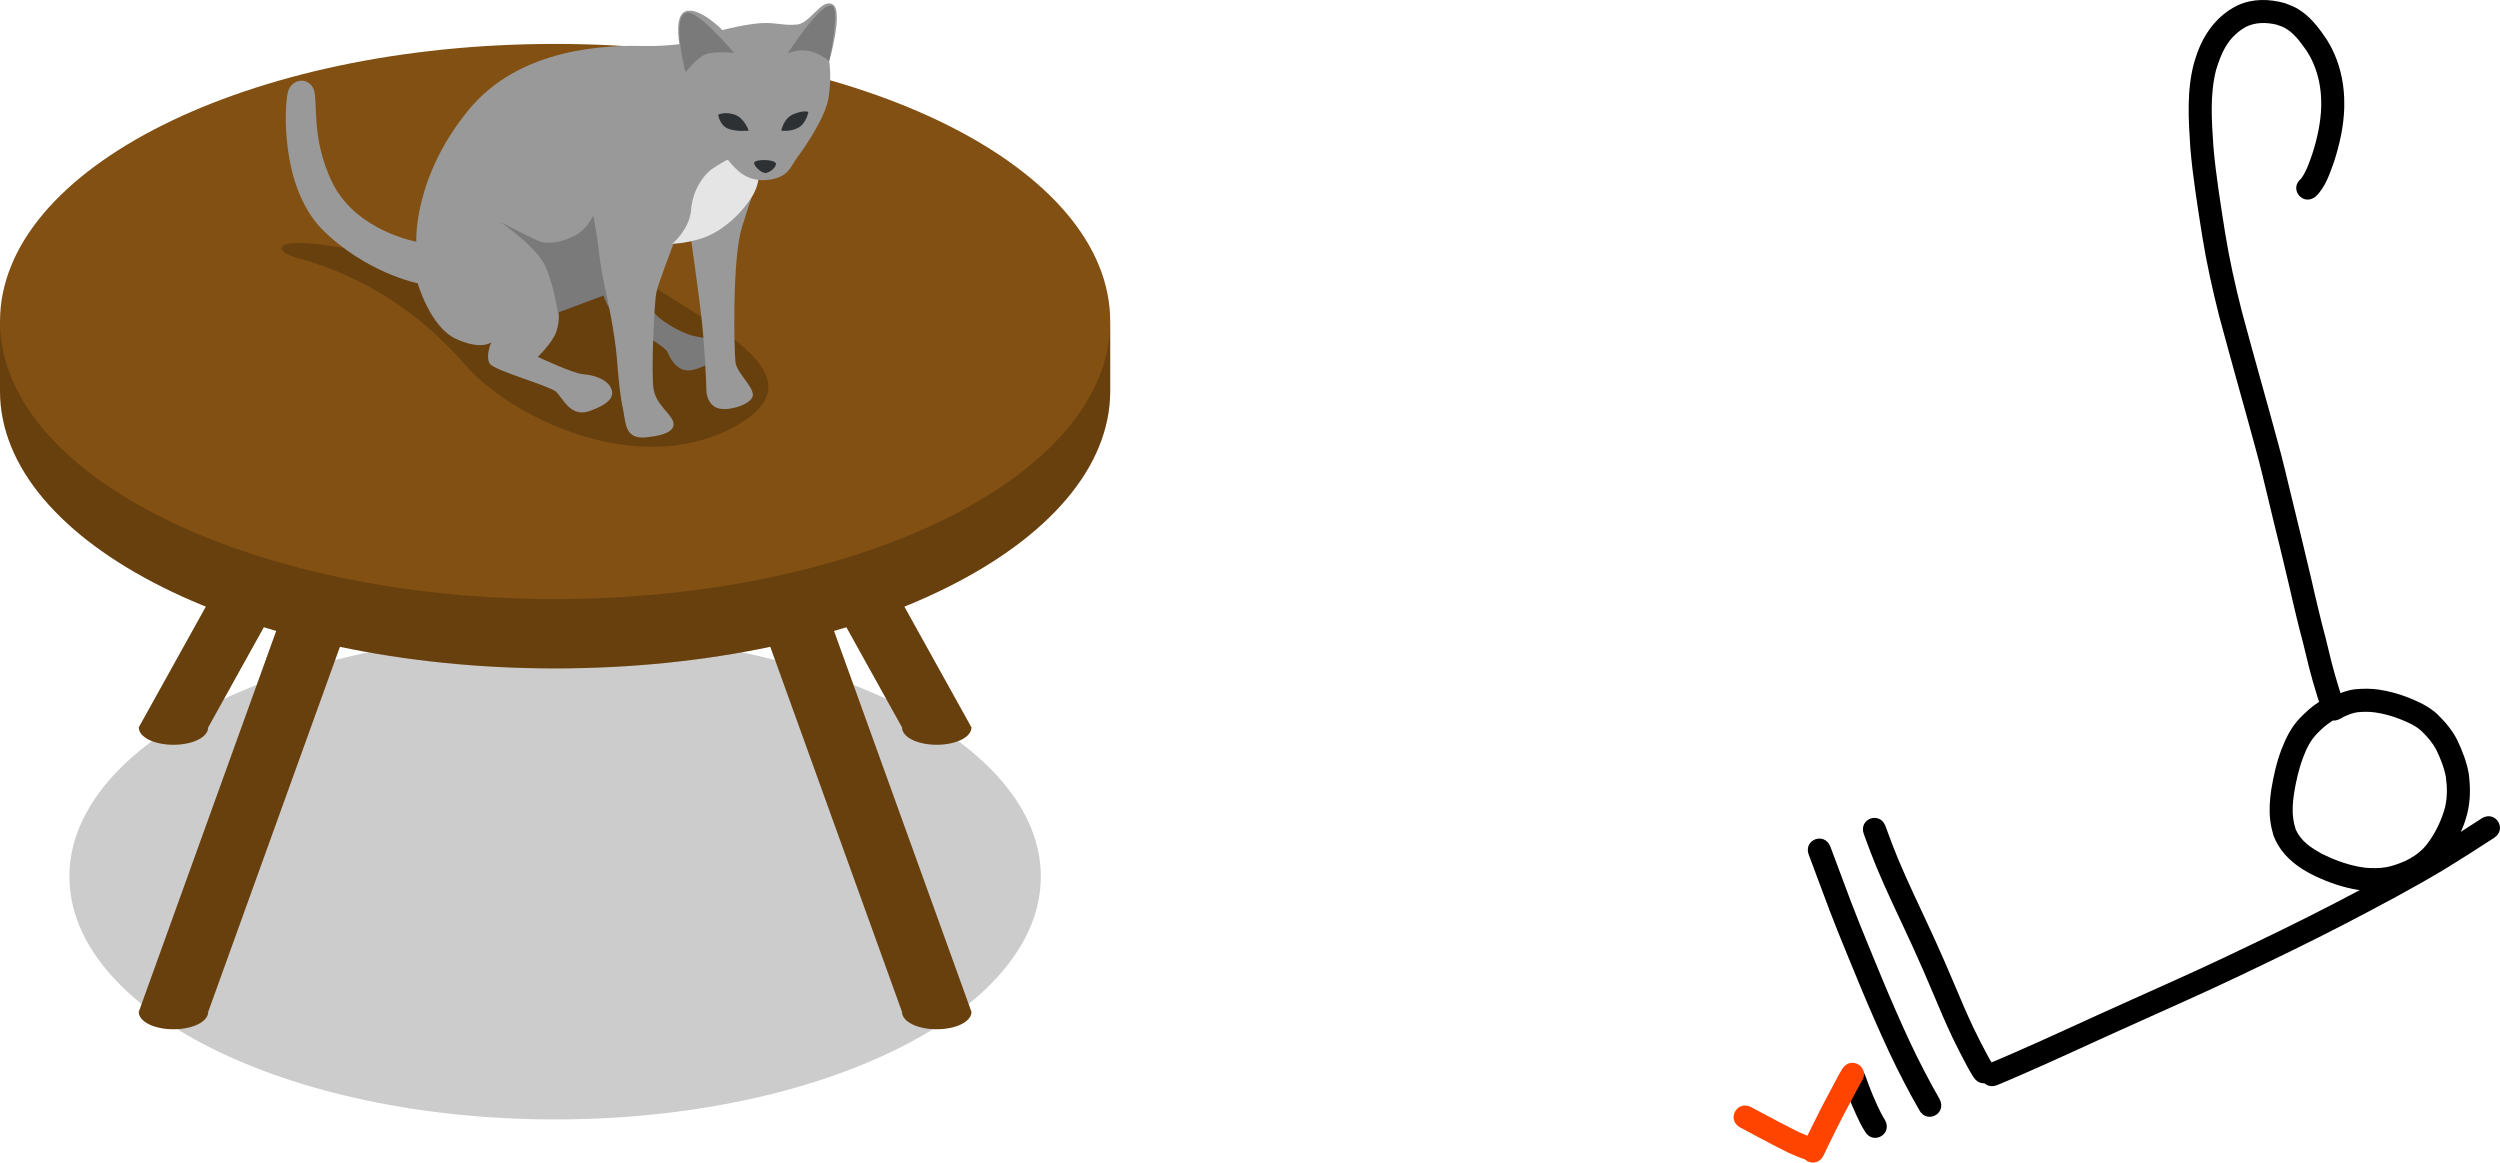
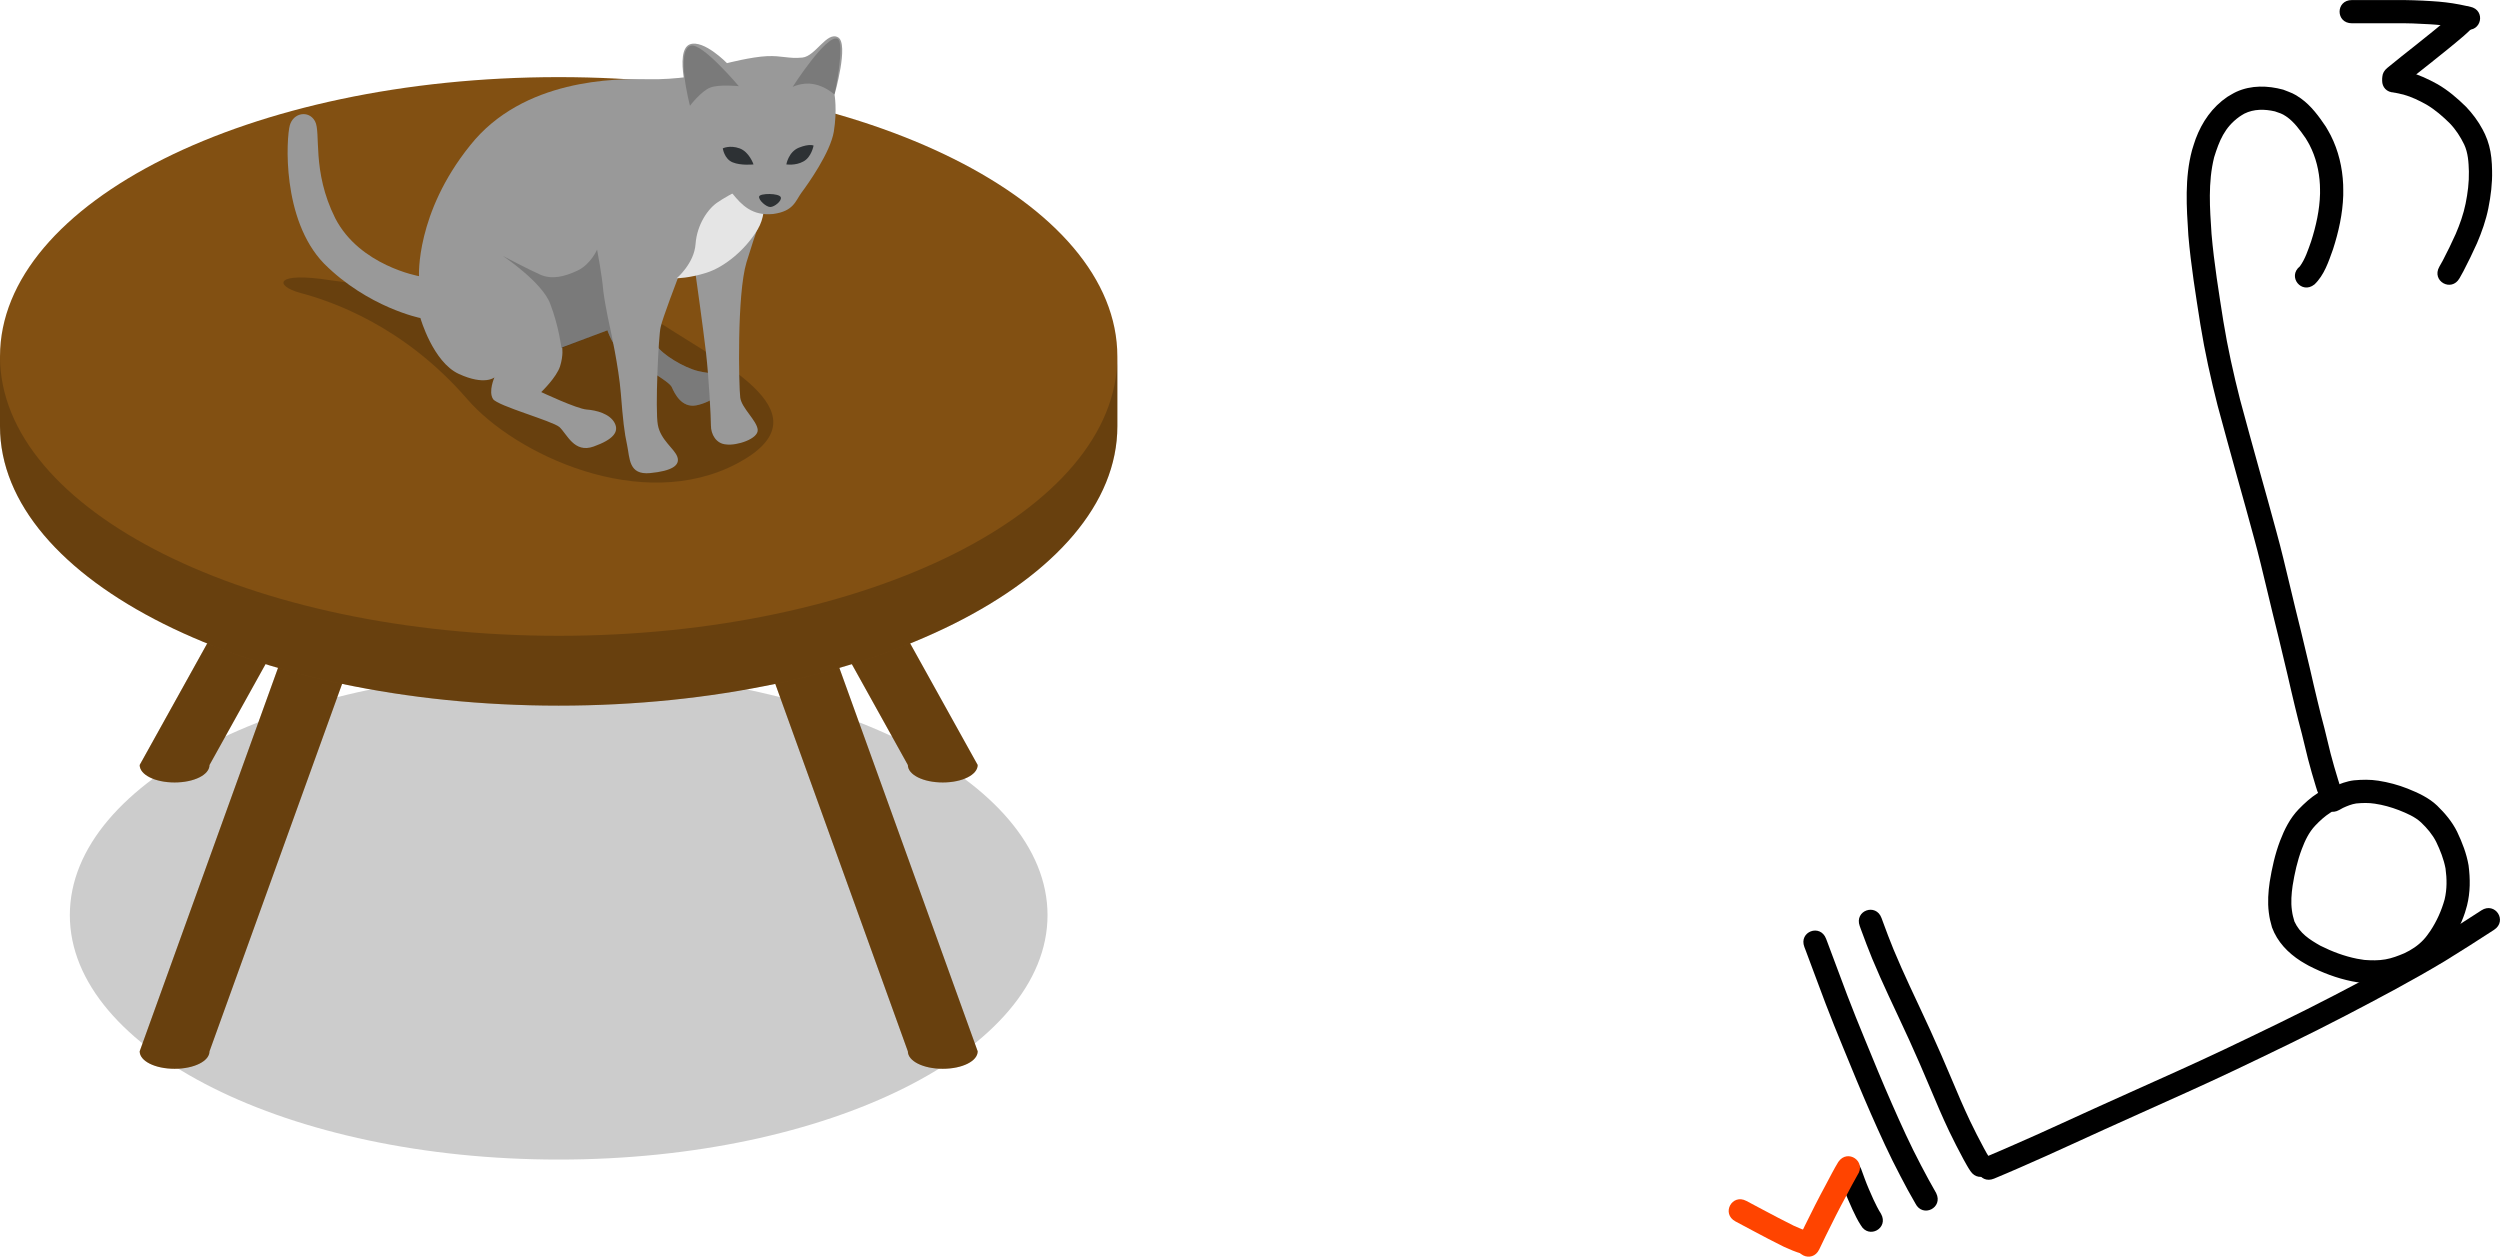
- <svg xmlns="http://www.w3.org/2000/svg" id="svg8" version="1.1" viewBox="0 0 95.327 44.331" height="44.331mm" width="95.327mm">
+ <svg xmlns="http://www.w3.org/2000/svg" id="svg8" version="1.1" viewBox="0 0 94.717 47.612" height="47.612mm" width="94.717mm">
  <defs id="defs2" />
-   <g transform="translate(-84.09431,-86.74227)" id="layer1">
+   <g transform="translate(-84.09431,-85.49506)" id="layer1">
    <g transform="matrix(0.2645833,0,0,0.2645833,84.09431,77.83358)" id="g856">
      <ellipse style="opacity:0.2" cx="80" cy="160" rx="70" ry="35" id="ellipse815" />
      <path style="fill:#825012" d="m 100,80 c -2.8,0 -5,1.1 -5,2.5 l 35,97 c 0,1.4 2.2,2.5 5,2.5 2.8,0 5,-1.1 5,-2.5 l -35,-97 c 0,-1.4 -2.2,-2.5 -5,-2.5 z" id="path817" />
      <path style="opacity:0.2" d="m 100,85 c -2.8,0 -5,-1.1 -5,-2.5 l 35,97 c 0,1.4 2.2,2.5 5,2.5 2.8,0 5,-1.1 5,-2.5 l -35,-97 c 0,1.4 -2.2,2.5 -5,2.5 z" id="path819" />
      <path style="fill:#825012" d="m 100,73 c -2.8,0 -5,1.1 -5,2.5 l 35,63 c 0,1.4 2.2,2.5 5,2.5 2.8,0 5,-1.1 5,-2.5 l -35,-63 c 0,-1.4 -2.2,-2.5 -5,-2.5 z" id="path821" />
      <path style="opacity:0.2" d="m 100,78 c -2.8,0 -5,-1.1 -5,-2.5 l 35,63 c 0,1.4 2.2,2.5 5,2.5 2.8,0 5,-1.1 5,-2.5 l -35,-63 c 0,1.4 -2.2,2.5 -5,2.5 z" id="path823" />
      <path style="fill:#825012" d="m 60,80 c 2.8,0 5,1.1 5,2.5 l -35,97 c 0,1.4 -2.2,2.5 -5,2.5 -2.8,0 -5,-1.1 -5,-2.5 l 35,-97 C 55,81.1 57.2,80 60,80 Z" id="path825" />
      <path style="opacity:0.2" d="m 60,85 c 2.8,0 5,-1.1 5,-2.5 l -35,97 c 0,1.4 -2.2,2.5 -5,2.5 -2.8,0 -5,-1.1 -5,-2.5 l 35,-97 c 0,1.4 2.2,2.5 5,2.5 z" id="path827" />
      <path style="fill:#825012" d="m 60,73 c 2.8,0 5,1.1 5,2.5 l -35,63 c 0,1.4 -2.2,2.5 -5,2.5 -2.8,0 -5,-1.1 -5,-2.5 l 35,-63 C 55,74.1 57.2,73 60,73 Z" id="path829" />
      <path style="opacity:0.2" d="m 60,78 c 2.8,0 5,-1.1 5,-2.5 l -35,63 c 0,1.4 -2.2,2.5 -5,2.5 -2.8,0 -5,-1.1 -5,-2.5 l 35,-63 c 0,1.4 2.2,2.5 5,2.5 z" id="path831" />
      <path style="fill:#825012" d="M 80,40 C 35.8,40 0,57.9 0,80 v 10 c 0,22.1 35.8,40 80,40 44.2,0 80,-17.9 80,-40 V 80 C 160,57.9 124.2,40 80,40 Z" id="path833" />
      <path style="opacity:0.2" d="M 80,120 C 35.8,120 0,102.1 0,80 v 10 c 0,22.1 35.8,40 80,40 44.2,0 80,-17.9 80,-40 V 80 c 0,22.1 -35.8,40 -80,40 z" id="path835" />
    </g>
    <g transform="matrix(0.2645833,0,0,0.2645833,94.83639,64.1017)" id="g882">
      <path style="opacity:0.2" d="m 54.4,127.4 c 9.1,5.9 23.5,12.9 10.6,19.8 C 51.3,154.5 33.1,145.9 26.3,138 17.2,127.5 6.9,124 2.4,122.8 c -3.7,-1 -3.8,-3.1 4.4,-1.8 1.4,0.2 11.6,1.5 21.6,2.9 10.2,1.4 23.2,1.7 26,3.5 z" id="path858" />
      <path style="fill:#999999" d="m 46.3,127.9 c 0,0 0.8,2.9 2.8,4.1 2,1.2 6.1,3.4 6.5,4.3 0.4,0.9 1.4,3 3.5,2.6 2.1,-0.4 4.8,-2.2 4.1,-3.5 -0.7,-1.3 -1.7,-0.9 -3.8,-1.4 -2.1,-0.5 -5.2,-2.4 -6,-3.7 -0.9,-1.3 -1.7,-4 -1.7,-4 z" id="path860" />
      <path style="opacity:0.2" d="m 46.3,127.9 c 0,0 0.8,2.9 2.8,4.1 2,1.2 6.1,3.4 6.5,4.3 0.4,0.9 1.4,3 3.5,2.6 2.1,-0.4 4.8,-2.2 4.1,-3.5 -0.7,-1.3 -1.7,-0.9 -3.8,-1.4 -2.1,-0.5 -5.2,-2.4 -6,-3.7 -0.9,-1.3 -1.7,-4 -1.7,-4 z" id="path862" />
      <path style="fill:#999999" d="m 19.4,120.4 c 0,0 -8.5,-1.5 -12,-8.3 C 4,105.3 5.4,99.8 4.5,98.2 3.6,96.6 1.4,97 0.9,98.8 c -0.5,1.8 -1.2,13.5 4.9,19.8 6.3,6.3 13.8,7.8 13.8,7.8 0,0 1.8,6.3 5.5,8 3.7,1.7 5.1,0.5 5.1,0.5 0,0 -0.9,2 -0.2,3.1 0.7,1 8.4,3.1 9.5,4 1.1,1 2.1,3.8 4.9,2.8 2.8,-1 3.7,-2.1 3,-3.4 -0.7,-1.3 -2.6,-1.8 -4,-1.9 -1.4,-0.1 -6.5,-2.5 -6.5,-2.5 0,0 2.2,-2.1 2.7,-3.7 0.5,-1.6 0.3,-2.7 0.3,-2.7 l 6.9,-2.6 c 0,0 1.2,5.4 1.5,9.2 0.3,3.8 0.5,5.6 0.9,7.4 0.4,1.9 0.2,4.3 3.3,4 3.1,-0.3 4.3,-1.1 3.9,-2.3 -0.4,-1.2 -2.4,-2.4 -2.8,-4.6 -0.4,-2.1 0.1,-12.9 0.4,-14 0.2,-1.1 2.5,-7.1 2.5,-7.1 l 2.5,-0.5 c 0,0 1.1,7.8 1.5,11.3 0.4,3.5 0.7,9.2 0.7,10.4 0,1.2 0.7,2.6 2.2,2.7 1.5,0.2 4.6,-0.8 4.5,-2.1 -0.1,-1.3 -2.3,-3.1 -2.5,-4.6 -0.2,-1.5 -0.5,-14.8 0.9,-19.4 1.4,-4.6 2.4,-7.1 2.4,-7.1 L 60,91.5 c 0,0 -3.5,0.8 -7.9,0.7 -4.5,-0.1 -17.8,-0.1 -25.4,9.5 -7.8,9.7 -7.3,18.7 -7.3,18.7 z" id="path864" />
      <path style="fill:#e5e5e5" d="m 56.3,120.7 c 0,0 2.5,-2.1 2.7,-4.9 0.2,-2.8 1.8,-5.1 3.2,-6 1.4,-1 6.2,-3.4 6.2,-3.4 0,0 1.3,4.3 -0.5,7.3 -1.8,3 -4.8,5.4 -7.3,6.2 -2.5,0.8 -4.3,0.8 -4.3,0.8 z" id="path866" />
      <path style="opacity:0.2" d="m 46.8,128 c 0,0 -0.7,-3.1 -1,-5.4 -0.2,-2.4 -0.9,-6 -0.9,-6 0,0 -0.9,2.1 -2.8,3 -1.9,0.9 -3.7,1.3 -5.3,0.6 -1.6,-0.7 -5.4,-2.7 -5.4,-2.7 0,0 5.7,3.8 6.8,6.9 1.2,3.1 1.6,6.3 1.6,6.3 z" id="path868" />
      <path style="fill:#999999" d="m 58.2,96 c 0,0 -0.5,2.8 0.7,5.7 1.3,2.9 4,5.2 5.4,6.9 1.3,1.6 2.8,3.2 5.8,2.9 3,-0.4 3.2,-1.9 4.1,-3.1 0.9,-1.2 4.1,-5.7 4.6,-8.7 0.5,-3.1 0.1,-5.3 0.1,-5.3 0,0 2.1,-7.3 0.5,-8.2 -1.6,-0.9 -3.2,2.7 -5.1,2.9 -2,0.2 -2.9,-0.3 -5.1,-0.2 -2.2,0.1 -5.7,1 -5.7,1 0,0 -3.3,-3.4 -5.3,-2.7 -2.4,0.9 0,8.8 0,8.8 z" id="path870" />
      <path style="fill:#2d3134" d="m 69.7,110.5 c -0.6,0 -1.7,-1 -1.6,-1.5 0.1,-0.5 2.9,-0.5 3.1,0.1 0.2,0.5 -0.9,1.4 -1.5,1.4 z" id="path872" />
      <path style="fill:#2d3134" d="m 72,104.4 c 0,0 0.3,-1.8 1.8,-2.4 1.5,-0.6 2.1,-0.3 2.1,-0.3 0,0 -0.3,1.7 -1.5,2.3 -1.1,0.6 -2.4,0.4 -2.4,0.4 z" id="path874" />
      <path style="fill:#2d3134" d="m 67.3,104.4 c 0,0 -0.6,-1.8 -2,-2.3 -1.4,-0.5 -2.4,0 -2.4,0 0,0 0.2,1.5 1.4,2 1.2,0.5 3,0.3 3,0.3 z" id="path876" />
      <path style="opacity:0.2" d="m 72.9,93.3 c 0,0 4.8,-7.5 6.4,-6.9 1.2,0.4 -0.4,8 -0.4,8 0,0 -1.3,-1.2 -3,-1.5 -1.6,-0.3 -3,0.4 -3,0.4 z" id="path878" />
      <path style="opacity:0.2" d="m 65.2,93.2 c 0,0 -5.3,-6.3 -6.9,-5.8 -2.2,0.7 -0.1,8.6 -0.1,8.6 0,0 1.6,-2.1 2.9,-2.6 1.3,-0.5 4.1,-0.2 4.1,-0.2 z" id="path880" />
    </g>
  </g>
-   <path style="fill:#000000;fill-opacity:1;fill-rule:nonzero;stroke:none;stroke-width:0.265" id="path1" d="m 88.296,7.497 c 0.372,-0.354 0.535,-0.862 0.704,-1.333 0.214,-0.661 0.366,-1.347 0.388,-2.043 0.004,-0.136 -0.002,-0.273 -0.003,-0.409 -0.028,-0.647 -0.179,-1.286 -0.472,-1.866 -0.056,-0.112 -0.123,-0.218 -0.185,-0.327 -0.263,-0.392 -0.553,-0.789 -0.942,-1.068 -0.279,-0.2 -0.359,-0.21 -0.673,-0.335 -0.586,-0.159 -1.211,-0.175 -1.775,0.081 -0.119,0.054 -0.228,0.127 -0.341,0.191 -0.573,0.389 -0.96,0.949 -1.201,1.593 -0.052,0.14 -0.092,0.285 -0.138,0.427 -0.282,1.057 -0.209,2.154 -0.139,3.232 0.096,1.135 0.281,2.26 0.457,3.385 0.167,1.03 0.394,2.049 0.651,3.059 0.247,0.901 0.487,1.804 0.741,2.704 0.219,0.767 0.425,1.537 0.637,2.306 0.182,0.657 0.337,1.321 0.497,1.984 0.14,0.593 0.285,1.184 0.432,1.775 0.115,0.473 0.225,0.947 0.339,1.42 0.094,0.399 0.181,0.799 0.28,1.197 0.081,0.353 0.176,0.703 0.267,1.054 0.078,0.316 0.153,0.633 0.232,0.95 0.09,0.351 0.192,0.698 0.298,1.045 0.017,0.055 0.034,0.11 0.052,0.165 0.186,0.594 1.026,0.33 0.84,-0.264 v 0 c -0.017,-0.053 -0.033,-0.106 -0.05,-0.159 -0.102,-0.331 -0.199,-0.665 -0.286,-1 -0.08,-0.319 -0.155,-0.639 -0.234,-0.958 -0.091,-0.348 -0.185,-0.695 -0.265,-1.046 -0.099,-0.395 -0.185,-0.793 -0.278,-1.19 C 88.015,21.591 87.905,21.115 87.789,20.64 87.643,20.052 87.499,19.462 87.359,18.872 87.197,18.2 87.04,17.527 86.855,16.861 86.643,16.09 86.437,15.317 86.217,14.548 85.964,13.657 85.726,12.761 85.481,11.867 85.231,10.884 85.009,9.892 84.847,8.889 84.675,7.79 84.494,6.692 84.398,5.583 84.335,4.614 84.259,3.627 84.498,2.675 84.695,2.044 84.891,1.552 85.441,1.149 c 0.067,-0.042 0.13,-0.089 0.2,-0.125 0.363,-0.182 0.772,-0.175 1.159,-0.086 0.181,0.064 0.262,0.079 0.423,0.188 0.31,0.21 0.531,0.528 0.742,0.829 0.049,0.084 0.102,0.166 0.146,0.252 0.243,0.469 0.368,0.988 0.394,1.514 0.002,0.113 0.008,0.226 0.005,0.338 -0.016,0.616 -0.152,1.223 -0.339,1.808 -0.115,0.323 -0.223,0.664 -0.425,0.942 -0.486,0.389 0.064,1.076 0.55,0.687 z" />
-   <path style="fill:#000000;fill-opacity:1;fill-rule:nonzero;stroke:none;stroke-width:0.265" id="path2" d="m 88.801,26.534 c -0.125,0.074 -0.249,0.152 -0.372,0.229 -0.274,0.172 -0.511,0.39 -0.735,0.621 -0.327,0.342 -0.531,0.753 -0.699,1.19 -0.191,0.502 -0.307,1.027 -0.393,1.556 -0.056,0.383 -0.083,0.768 -0.035,1.153 0.033,0.263 0.056,0.318 0.122,0.573 0.204,0.549 0.604,0.964 1.091,1.276 0.098,0.063 0.201,0.117 0.301,0.175 0.515,0.265 1.062,0.473 1.631,0.589 0.11,0.023 0.222,0.038 0.333,0.057 0.463,0.051 0.926,0.031 1.378,-0.088 0.274,-0.072 0.353,-0.113 0.613,-0.219 0.368,-0.168 0.71,-0.39 0.993,-0.681 0.174,-0.18 0.227,-0.265 0.373,-0.465 0.245,-0.375 0.457,-0.778 0.598,-1.205 0.029,-0.088 0.051,-0.177 0.077,-0.266 0.127,-0.505 0.125,-1.013 0.059,-1.525 -0.077,-0.447 -0.241,-0.868 -0.435,-1.275 -0.186,-0.376 -0.455,-0.695 -0.754,-0.986 -0.317,-0.303 -0.721,-0.485 -1.122,-0.647 -0.358,-0.141 -0.729,-0.24 -1.109,-0.299 -0.306,-0.048 -0.614,-0.042 -0.921,-0.014 -0.273,0.033 -0.53,0.13 -0.779,0.242 -0.148,0.077 -0.078,0.039 -0.211,0.114 -0.543,0.304 -0.113,1.072 0.43,0.768 v 0 c 0.1,-0.056 0.052,-0.029 0.145,-0.08 0.159,-0.073 0.323,-0.14 0.497,-0.167 0.236,-0.023 0.472,-0.029 0.707,0.008 0.313,0.046 0.617,0.132 0.912,0.245 0.297,0.119 0.602,0.245 0.84,0.465 0.225,0.215 0.429,0.452 0.571,0.732 0.156,0.324 0.289,0.658 0.356,1.013 0.054,0.389 0.058,0.783 -0.033,1.168 -0.117,0.424 -0.298,0.827 -0.541,1.195 -0.099,0.138 -0.148,0.217 -0.263,0.34 -0.204,0.218 -0.455,0.383 -0.725,0.509 -0.233,0.098 -0.465,0.188 -0.716,0.232 -0.263,0.047 -0.53,0.04 -0.795,0.021 -0.092,-0.015 -0.185,-0.027 -0.276,-0.045 -0.485,-0.096 -0.952,-0.273 -1.393,-0.494 -0.417,-0.238 -0.772,-0.464 -0.982,-0.915 -0.053,-0.194 -0.068,-0.223 -0.096,-0.425 -0.043,-0.312 -0.017,-0.623 0.027,-0.934 0.076,-0.471 0.178,-0.938 0.347,-1.385 0.122,-0.324 0.27,-0.639 0.511,-0.893 0.172,-0.181 0.356,-0.35 0.566,-0.484 0.098,-0.061 0.209,-0.127 0.3,-0.188 0.557,-0.278 0.163,-1.065 -0.394,-0.787 z" />
-   <path style="fill:#000000;fill-opacity:1;fill-rule:nonzero;stroke:none;stroke-width:0.265" id="path3" d="m 94.622,31.21 c -0.604,0.393 -1.21,0.782 -1.824,1.158 -1.218,0.733 -2.477,1.397 -3.737,2.054 -1.382,0.72 -2.787,1.393 -4.193,2.063 -1.179,0.559 -2.371,1.088 -3.561,1.623 -0.871,0.39 -1.741,0.785 -2.609,1.183 -0.636,0.29 -1.272,0.58 -1.914,0.857 -0.32,0.142 -0.643,0.277 -0.965,0.413 -0.574,0.241 -0.234,1.052 0.34,0.812 v 0 c 0.326,-0.137 0.651,-0.273 0.974,-0.416 0.647,-0.28 1.289,-0.572 1.931,-0.865 0.866,-0.397 1.734,-0.791 2.603,-1.18 1.196,-0.538 2.394,-1.07 3.579,-1.632 1.416,-0.675 2.83,-1.352 4.221,-2.077 1.278,-0.667 2.555,-1.34 3.79,-2.084 0.621,-0.381 1.233,-0.774 1.844,-1.171 0.522,-0.339 0.042,-1.077 -0.48,-0.738 z" />
-   <path style="fill:#000000;fill-opacity:1;fill-rule:nonzero;stroke:none;stroke-width:0.265" id="path4" d="m 75.996,40.6 c -0.084,-0.122 -0.153,-0.255 -0.224,-0.384 -0.184,-0.337 -0.355,-0.68 -0.523,-1.026 -0.246,-0.52 -0.473,-1.048 -0.694,-1.579 -0.26,-0.62 -0.529,-1.236 -0.807,-1.848 -0.257,-0.565 -0.525,-1.125 -0.786,-1.689 -0.211,-0.452 -0.413,-0.909 -0.606,-1.369 -0.145,-0.35 -0.277,-0.705 -0.408,-1.06 -0.017,-0.047 -0.034,-0.095 -0.052,-0.142 -0.212,-0.585 -1.039,-0.285 -0.827,0.3 v 0 c 0.018,0.049 0.035,0.097 0.053,0.146 0.135,0.368 0.273,0.734 0.422,1.096 0.197,0.47 0.403,0.936 0.619,1.398 0.26,0.562 0.527,1.12 0.783,1.683 0.274,0.603 0.539,1.211 0.795,1.822 0.228,0.546 0.461,1.09 0.714,1.625 0.175,0.36 0.354,0.717 0.545,1.068 0.084,0.15 0.165,0.303 0.262,0.445 0.345,0.518 1.077,0.03 0.732,-0.488 z" />
-   <path style="fill:#000000;fill-opacity:1;fill-rule:nonzero;stroke:none;stroke-width:0.265" id="path5" d="m 73.965,41.921 c -0.199,-0.345 -0.39,-0.695 -0.573,-1.049 -0.403,-0.762 -0.758,-1.547 -1.105,-2.336 -0.358,-0.814 -0.695,-1.636 -1.031,-2.458 -0.229,-0.549 -0.447,-1.102 -0.662,-1.656 -0.148,-0.388 -0.291,-0.778 -0.437,-1.167 -0.107,-0.281 -0.212,-0.562 -0.316,-0.845 -0.016,-0.042 -0.032,-0.084 -0.048,-0.126 -0.222,-0.581 -1.044,-0.267 -0.822,0.314 v 0 c 0.015,0.038 0.029,0.076 0.044,0.114 0.104,0.285 0.211,0.568 0.318,0.852 0.147,0.392 0.29,0.785 0.44,1.175 0.216,0.56 0.437,1.118 0.668,1.672 0.339,0.83 0.68,1.659 1.04,2.48 0.355,0.806 0.717,1.608 1.129,2.387 0.181,0.35 0.368,0.697 0.567,1.037 0.278,0.557 1.065,0.163 0.787,-0.394 z" />
-   <path style="fill:#000000;fill-opacity:1;fill-rule:nonzero;stroke:none;stroke-width:0.265" id="path7" d="m 71.878,42.71 c -0.112,-0.174 -0.201,-0.361 -0.29,-0.548 -0.116,-0.258 -0.231,-0.517 -0.329,-0.783 -0.045,-0.119 -0.088,-0.239 -0.131,-0.359 -0.208,-0.586 -1.037,-0.292 -0.829,0.294 v 0 c 0.044,0.123 0.088,0.246 0.134,0.368 0.107,0.29 0.231,0.574 0.359,0.856 0.096,0.203 0.192,0.41 0.316,0.598 0.302,0.544 1.071,0.117 0.769,-0.427 z" />
-   <path style="fill:#ff4400;fill-opacity:1;fill-rule:nonzero;stroke:none;stroke-width:0.265" id="path8" d="m 70.258,40.74 c -0.17,0.279 -0.316,0.571 -0.47,0.859 -0.279,0.514 -0.542,1.036 -0.799,1.56 -0.169,0.349 -0.087,0.177 -0.248,0.517 -0.267,0.562 0.528,0.939 0.795,0.377 v 0 c 0.157,-0.332 0.077,-0.163 0.243,-0.506 0.253,-0.516 0.511,-1.029 0.786,-1.534 0.138,-0.259 0.272,-0.521 0.419,-0.775 C 71.335,40.726 70.61,40.227 70.258,40.74 Z" />
-   <path style="fill:#ff4400;fill-opacity:1;fill-rule:nonzero;stroke:none;stroke-width:0.265" id="path9" d="m 69.15,43.382 c -0.201,-0.057 -0.392,-0.137 -0.581,-0.225 -0.389,-0.19 -0.769,-0.396 -1.152,-0.597 -0.213,-0.113 -0.426,-0.226 -0.639,-0.34 -0.548,-0.295 -0.965,0.481 -0.417,0.775 v 0 c 0.215,0.115 0.43,0.23 0.645,0.344 0.396,0.209 0.791,0.422 1.194,0.618 0.219,0.1 0.44,0.194 0.672,0.261 0.59,0.197 0.869,-0.638 0.278,-0.835 z" />
+   <path style="fill:#000000;fill-opacity:1;fill-rule:nonzero;stroke:none;stroke-width:0.265" id="path1" d="m 87.686,10.778 c 0.372,-0.354 0.535,-0.862 0.704,-1.333 0.214,-0.661 0.366,-1.347 0.388,-2.043 0.004,-0.136 -0.002,-0.273 -0.003,-0.409 C 88.747,6.345 88.596,5.706 88.303,5.127 88.247,5.015 88.18,4.909 88.119,4.8 87.855,4.408 87.566,4.011 87.177,3.732 86.898,3.532 86.818,3.522 86.504,3.397 85.917,3.238 85.293,3.222 84.729,3.478 c -0.119,0.054 -0.228,0.127 -0.341,0.191 -0.573,0.389 -0.96,0.949 -1.201,1.593 -0.052,0.14 -0.092,0.285 -0.138,0.427 -0.282,1.057 -0.209,2.154 -0.139,3.232 0.096,1.135 0.281,2.26 0.457,3.385 0.167,1.03 0.394,2.049 0.651,3.059 0.247,0.901 0.487,1.804 0.741,2.704 0.219,0.767 0.425,1.537 0.637,2.306 0.182,0.657 0.337,1.321 0.497,1.984 0.14,0.593 0.285,1.184 0.432,1.775 0.115,0.473 0.225,0.947 0.339,1.42 0.094,0.399 0.181,0.799 0.28,1.197 0.081,0.353 0.176,0.703 0.267,1.054 0.078,0.316 0.153,0.633 0.232,0.95 0.09,0.351 0.192,0.698 0.298,1.045 0.017,0.055 0.034,0.11 0.052,0.165 0.186,0.594 1.026,0.33 0.84,-0.264 v 0 c -0.017,-0.053 -0.033,-0.106 -0.05,-0.159 -0.102,-0.331 -0.199,-0.665 -0.286,-1 -0.08,-0.319 -0.155,-0.639 -0.234,-0.958 -0.091,-0.348 -0.185,-0.695 -0.265,-1.046 -0.099,-0.395 -0.185,-0.793 -0.278,-1.19 -0.114,-0.475 -0.225,-0.951 -0.341,-1.426 -0.147,-0.589 -0.291,-1.178 -0.43,-1.768 -0.162,-0.672 -0.319,-1.345 -0.504,-2.012 -0.212,-0.771 -0.419,-1.543 -0.639,-2.312 -0.253,-0.892 -0.49,-1.787 -0.735,-2.681 -0.251,-0.984 -0.472,-1.975 -0.635,-2.978 -0.172,-1.099 -0.353,-2.197 -0.448,-3.306 -0.064,-0.969 -0.139,-1.955 0.099,-2.908 0.197,-0.63 0.393,-1.122 0.943,-1.526 0.067,-0.042 0.13,-0.089 0.2,-0.125 0.363,-0.182 0.772,-0.175 1.159,-0.086 0.181,0.064 0.262,0.079 0.423,0.188 0.31,0.21 0.531,0.528 0.742,0.829 0.049,0.084 0.102,0.166 0.146,0.252 0.243,0.469 0.368,0.988 0.394,1.514 0.002,0.113 0.008,0.226 0.005,0.338 -0.016,0.616 -0.152,1.223 -0.339,1.808 -0.115,0.323 -0.223,0.664 -0.425,0.942 -0.486,0.389 0.064,1.076 0.55,0.687 z" />
+   <path style="fill:#000000;fill-opacity:1;fill-rule:nonzero;stroke:none;stroke-width:0.265" id="path2" d="m 88.191,29.815 c -0.125,0.074 -0.249,0.152 -0.372,0.229 -0.274,0.172 -0.511,0.39 -0.735,0.621 -0.327,0.342 -0.531,0.753 -0.699,1.19 -0.191,0.502 -0.307,1.027 -0.393,1.556 -0.056,0.383 -0.083,0.768 -0.035,1.153 0.033,0.263 0.056,0.318 0.122,0.573 0.204,0.549 0.604,0.964 1.091,1.276 0.098,0.063 0.201,0.117 0.301,0.175 0.515,0.265 1.062,0.473 1.631,0.589 0.11,0.023 0.222,0.038 0.333,0.057 0.463,0.051 0.926,0.031 1.378,-0.088 0.274,-0.072 0.353,-0.113 0.613,-0.219 0.368,-0.168 0.71,-0.39 0.993,-0.681 0.174,-0.18 0.227,-0.265 0.373,-0.465 0.245,-0.375 0.457,-0.778 0.598,-1.205 0.029,-0.088 0.051,-0.177 0.077,-0.266 0.127,-0.505 0.125,-1.013 0.059,-1.525 -0.077,-0.447 -0.241,-0.868 -0.435,-1.275 -0.186,-0.376 -0.455,-0.695 -0.754,-0.986 -0.317,-0.303 -0.721,-0.485 -1.122,-0.647 -0.358,-0.141 -0.729,-0.24 -1.109,-0.299 -0.306,-0.048 -0.614,-0.042 -0.921,-0.014 -0.273,0.033 -0.53,0.13 -0.779,0.242 -0.148,0.077 -0.078,0.039 -0.211,0.114 -0.543,0.304 -0.113,1.072 0.43,0.768 v 0 c 0.1,-0.056 0.052,-0.029 0.145,-0.08 0.159,-0.073 0.323,-0.14 0.497,-0.167 0.236,-0.023 0.472,-0.029 0.707,0.008 0.313,0.046 0.617,0.132 0.912,0.245 0.297,0.119 0.602,0.245 0.84,0.465 0.225,0.215 0.429,0.452 0.571,0.732 0.156,0.324 0.289,0.658 0.356,1.013 0.054,0.389 0.058,0.783 -0.033,1.168 -0.117,0.424 -0.298,0.827 -0.541,1.195 -0.099,0.138 -0.148,0.217 -0.263,0.34 -0.204,0.218 -0.455,0.383 -0.725,0.509 -0.233,0.098 -0.465,0.188 -0.716,0.232 -0.263,0.047 -0.53,0.04 -0.795,0.021 -0.092,-0.015 -0.185,-0.027 -0.276,-0.045 -0.485,-0.096 -0.952,-0.273 -1.393,-0.494 -0.417,-0.238 -0.772,-0.464 -0.982,-0.915 -0.053,-0.194 -0.068,-0.223 -0.096,-0.425 -0.043,-0.312 -0.017,-0.623 0.027,-0.934 0.076,-0.471 0.178,-0.938 0.347,-1.385 0.122,-0.324 0.27,-0.639 0.511,-0.893 0.172,-0.181 0.356,-0.35 0.566,-0.484 0.098,-0.061 0.209,-0.127 0.3,-0.188 0.557,-0.278 0.163,-1.065 -0.394,-0.787 z" />
+   <path style="fill:#000000;fill-opacity:1;fill-rule:nonzero;stroke:none;stroke-width:0.265" id="path3" d="m 94.012,34.491 c -0.604,0.393 -1.21,0.782 -1.824,1.158 -1.218,0.733 -2.477,1.397 -3.737,2.054 -1.382,0.72 -2.787,1.393 -4.193,2.063 -1.179,0.559 -2.371,1.088 -3.561,1.623 -0.871,0.39 -1.741,0.785 -2.609,1.183 -0.636,0.29 -1.272,0.58 -1.914,0.857 -0.32,0.142 -0.643,0.277 -0.965,0.413 -0.574,0.241 -0.234,1.052 0.34,0.812 v 0 c 0.326,-0.137 0.651,-0.273 0.974,-0.416 0.647,-0.28 1.289,-0.572 1.931,-0.865 0.866,-0.397 1.734,-0.791 2.603,-1.18 1.196,-0.538 2.394,-1.07 3.579,-1.632 1.416,-0.675 2.83,-1.352 4.221,-2.077 1.278,-0.667 2.555,-1.34 3.79,-2.084 0.621,-0.381 1.233,-0.774 1.844,-1.171 0.522,-0.339 0.042,-1.077 -0.48,-0.738 z" />
+   <path style="fill:#000000;fill-opacity:1;fill-rule:nonzero;stroke:none;stroke-width:0.265" id="path4" d="m 75.386,43.881 c -0.084,-0.122 -0.153,-0.255 -0.224,-0.384 -0.184,-0.337 -0.355,-0.68 -0.523,-1.026 -0.246,-0.52 -0.473,-1.048 -0.694,-1.579 -0.26,-0.62 -0.529,-1.236 -0.807,-1.848 -0.257,-0.565 -0.525,-1.125 -0.786,-1.689 -0.211,-0.452 -0.413,-0.909 -0.606,-1.369 -0.145,-0.35 -0.277,-0.705 -0.408,-1.06 -0.017,-0.047 -0.034,-0.095 -0.052,-0.142 -0.212,-0.585 -1.039,-0.285 -0.827,0.3 v 0 c 0.018,0.049 0.035,0.097 0.053,0.146 0.135,0.368 0.273,0.734 0.422,1.096 0.197,0.47 0.403,0.936 0.619,1.398 0.26,0.562 0.527,1.12 0.783,1.683 0.274,0.603 0.539,1.211 0.795,1.822 0.228,0.546 0.461,1.09 0.714,1.625 0.175,0.36 0.354,0.717 0.545,1.068 0.084,0.15 0.165,0.303 0.262,0.445 0.345,0.518 1.077,0.03 0.732,-0.488 z" />
+   <path style="fill:#000000;fill-opacity:1;fill-rule:nonzero;stroke:none;stroke-width:0.265" id="path5" d="M 73.355,45.202 C 73.157,44.857 72.966,44.507 72.782,44.153 72.379,43.391 72.025,42.606 71.678,41.817 71.32,41.004 70.983,40.182 70.646,39.359 70.417,38.81 70.199,38.257 69.985,37.703 69.836,37.315 69.694,36.924 69.548,36.536 69.441,36.254 69.335,35.973 69.232,35.691 c -0.016,-0.042 -0.032,-0.084 -0.048,-0.126 -0.222,-0.581 -1.044,-0.267 -0.822,0.314 v 0 c 0.015,0.038 0.029,0.076 0.044,0.114 0.104,0.285 0.211,0.568 0.318,0.852 0.147,0.392 0.29,0.785 0.44,1.175 0.216,0.56 0.437,1.118 0.668,1.672 0.339,0.83 0.68,1.659 1.04,2.48 0.355,0.806 0.717,1.608 1.129,2.387 0.181,0.35 0.368,0.697 0.567,1.037 0.278,0.557 1.065,0.163 0.787,-0.394 z" />
+   <path style="fill:#000000;fill-opacity:1;fill-rule:nonzero;stroke:none;stroke-width:0.265" id="path7" d="m 71.268,45.991 c -0.112,-0.174 -0.201,-0.361 -0.29,-0.548 -0.116,-0.258 -0.231,-0.517 -0.329,-0.783 -0.045,-0.119 -0.088,-0.239 -0.131,-0.359 -0.208,-0.586 -1.037,-0.292 -0.829,0.294 v 0 c 0.044,0.123 0.088,0.246 0.134,0.368 0.107,0.29 0.231,0.574 0.359,0.856 0.096,0.203 0.192,0.41 0.316,0.598 0.302,0.544 1.071,0.117 0.769,-0.427 z" />
+   <path style="fill:#ff4400;fill-opacity:1;fill-rule:nonzero;stroke:none;stroke-width:0.265" id="path8" d="m 69.648,44.021 c -0.17,0.279 -0.316,0.571 -0.47,0.859 -0.279,0.514 -0.542,1.036 -0.799,1.56 -0.169,0.349 -0.087,0.177 -0.248,0.517 -0.267,0.562 0.528,0.939 0.795,0.377 v 0 c 0.157,-0.332 0.077,-0.163 0.243,-0.506 0.253,-0.516 0.511,-1.029 0.786,-1.534 0.138,-0.259 0.272,-0.521 0.419,-0.775 0.353,-0.513 -0.373,-1.011 -0.725,-0.499 z" />
+   <path style="fill:#ff4400;fill-opacity:1;fill-rule:nonzero;stroke:none;stroke-width:0.265" id="path9" d="m 68.54,46.663 c -0.201,-0.057 -0.392,-0.137 -0.581,-0.225 -0.389,-0.19 -0.769,-0.396 -1.152,-0.597 -0.213,-0.113 -0.426,-0.226 -0.639,-0.34 -0.548,-0.295 -0.965,0.481 -0.417,0.775 v 0 c 0.215,0.115 0.43,0.23 0.645,0.344 0.396,0.209 0.791,0.422 1.194,0.618 0.219,0.1 0.44,0.194 0.672,0.261 0.59,0.197 0.869,-0.638 0.278,-0.835 z" />
+   <path style="fill:#000000;fill-opacity:1;fill-rule:nonzero;stroke:none;stroke-width:0.265" id="path6" d="m 89.106,0.881 c 0.146,0 0.292,0 0.438,0 0.405,0 0.811,0 1.216,0 0.438,-0.004 0.876,0.011 1.314,0.039 0.318,0.019 0.635,0.053 0.948,0.115 0.129,0.027 0.257,0.054 0.385,0.081 0.609,0.127 0.789,-0.734 0.18,-0.861 v 0 c -0.132,-0.028 -0.265,-0.056 -0.397,-0.083 -0.35,-0.068 -0.704,-0.108 -1.06,-0.129 -0.456,-0.029 -0.913,-0.045 -1.37,-0.041 -0.405,0 -0.811,0 -1.216,0 -0.146,0 -0.292,0 -0.438,0 -0.622,0 -0.622,0.88 0,0.88 z" />
+   <path style="fill:#000000;fill-opacity:1;fill-rule:nonzero;stroke:none;stroke-width:0.265" id="path10" d="m 93.082,0.393 c -0.098,0.105 -0.203,0.204 -0.311,0.299 C 92.574,0.861 92.373,1.027 92.171,1.191 91.958,1.363 91.745,1.534 91.531,1.705 91.35,1.847 91.17,1.989 90.99,2.133 90.83,2.26 90.67,2.389 90.512,2.52 90.49,2.538 90.469,2.555 90.447,2.573 c -0.485,0.39 0.066,1.076 0.551,0.686 v 0 c 0.026,-0.021 0.051,-0.041 0.077,-0.062 0.153,-0.128 0.309,-0.253 0.465,-0.377 0.179,-0.144 0.36,-0.286 0.541,-0.428 0.215,-0.172 0.43,-0.345 0.644,-0.517 0.211,-0.171 0.419,-0.343 0.625,-0.52 0.123,-0.108 0.243,-0.219 0.354,-0.339 0.44,-0.44 -0.182,-1.062 -0.622,-0.622 z" />
+   <path style="fill:#000000;fill-opacity:1;fill-rule:nonzero;stroke:none;stroke-width:0.265" id="path11" d="m 90.719,3.505 c -0.013,-3.979e-4 -0.05,-0.01 -0.04,-0.001 0.012,0.01 0.031,0.004 0.046,0.007 0.016,0.003 0.033,0.006 0.049,0.009 0.096,0.019 0.191,0.042 0.287,0.064 0.304,0.084 0.588,0.223 0.863,0.375 0.33,0.194 0.62,0.446 0.891,0.714 0.227,0.236 0.404,0.511 0.546,0.804 0.148,0.32 0.167,0.672 0.177,1.019 0.009,0.41 -0.043,0.817 -0.124,1.218 -0.081,0.398 -0.217,0.782 -0.377,1.154 -0.153,0.339 -0.315,0.675 -0.488,1.004 -0.088,0.159 -0.044,0.08 -0.132,0.236 -0.305,0.542 0.462,0.974 0.767,0.432 v 0 c 0.094,-0.167 0.046,-0.081 0.144,-0.259 0.183,-0.35 0.355,-0.705 0.517,-1.065 0.183,-0.429 0.339,-0.869 0.431,-1.328 0.093,-0.467 0.153,-0.941 0.141,-1.419 -0.006,-0.19 -0.006,-0.303 -0.028,-0.493 C 94.355,5.669 94.28,5.369 94.15,5.089 94.12,5.027 94.091,4.965 94.058,4.905 93.891,4.591 93.676,4.304 93.432,4.047 93.102,3.723 92.749,3.419 92.347,3.188 92.002,2.999 91.646,2.828 91.264,2.728 91.084,2.686 90.904,2.639 90.719,2.625 c -0.622,0 -0.622,0.88 0,0.88 z" />
</svg>
